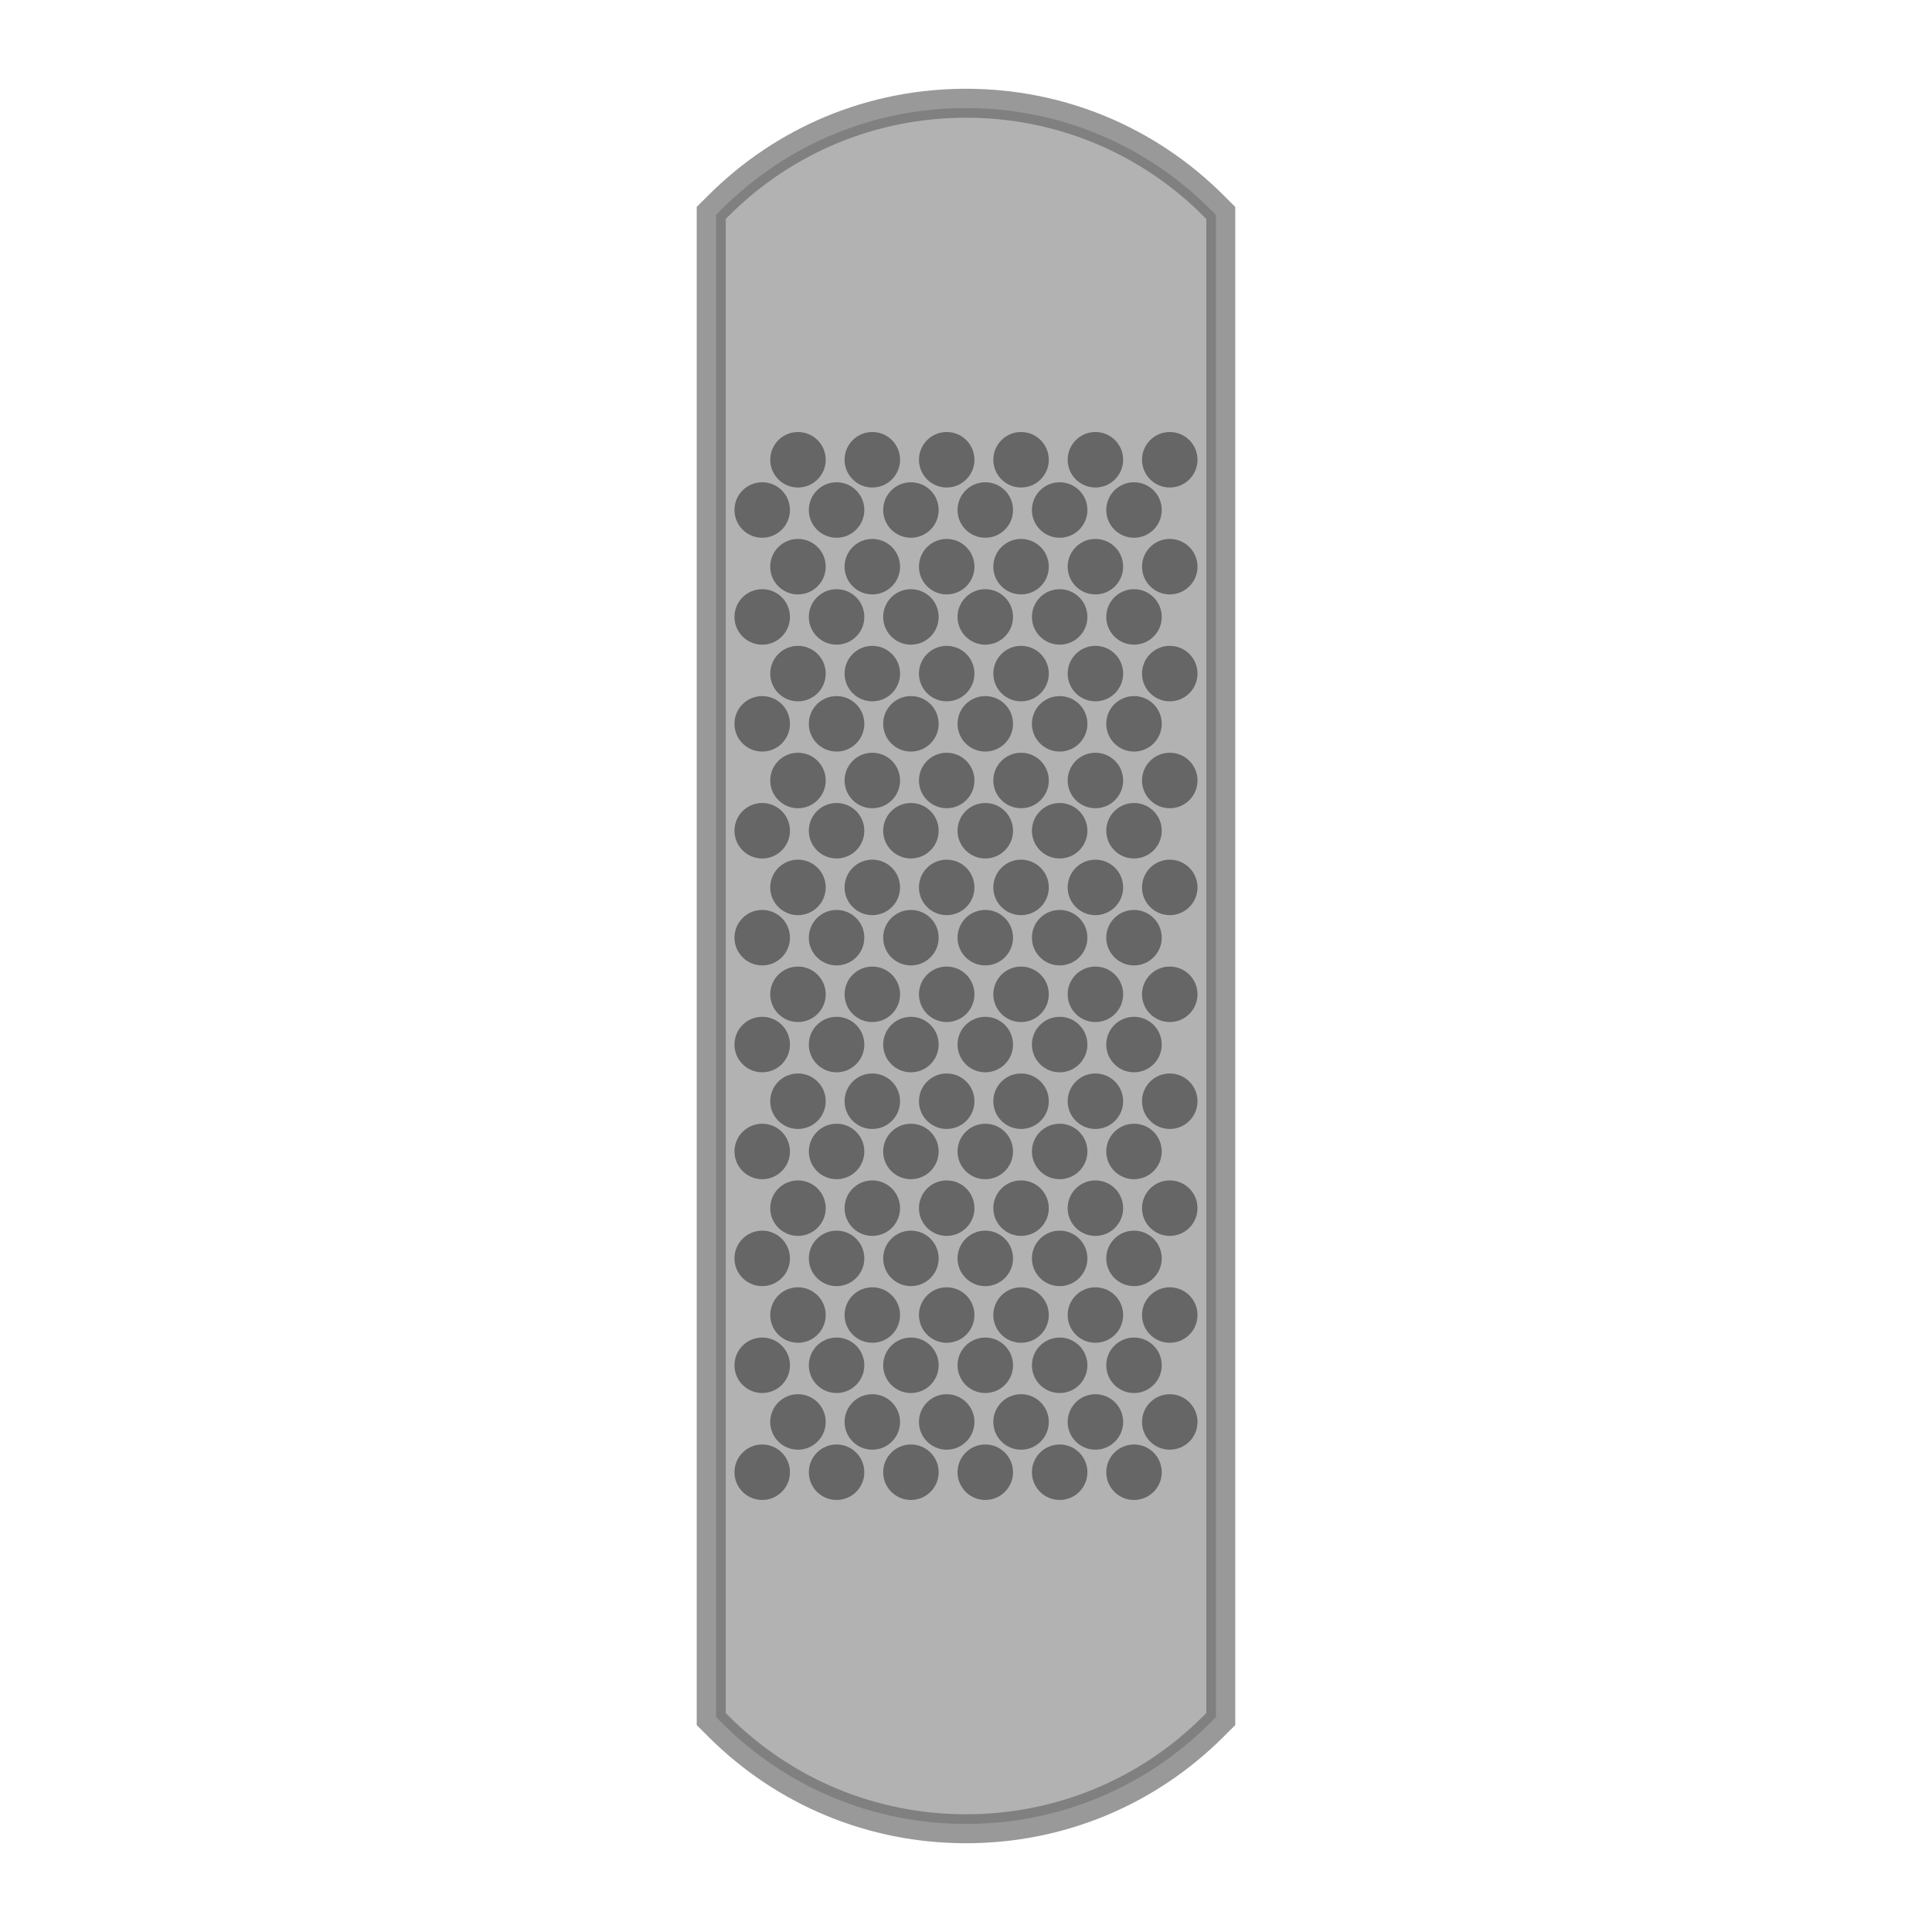
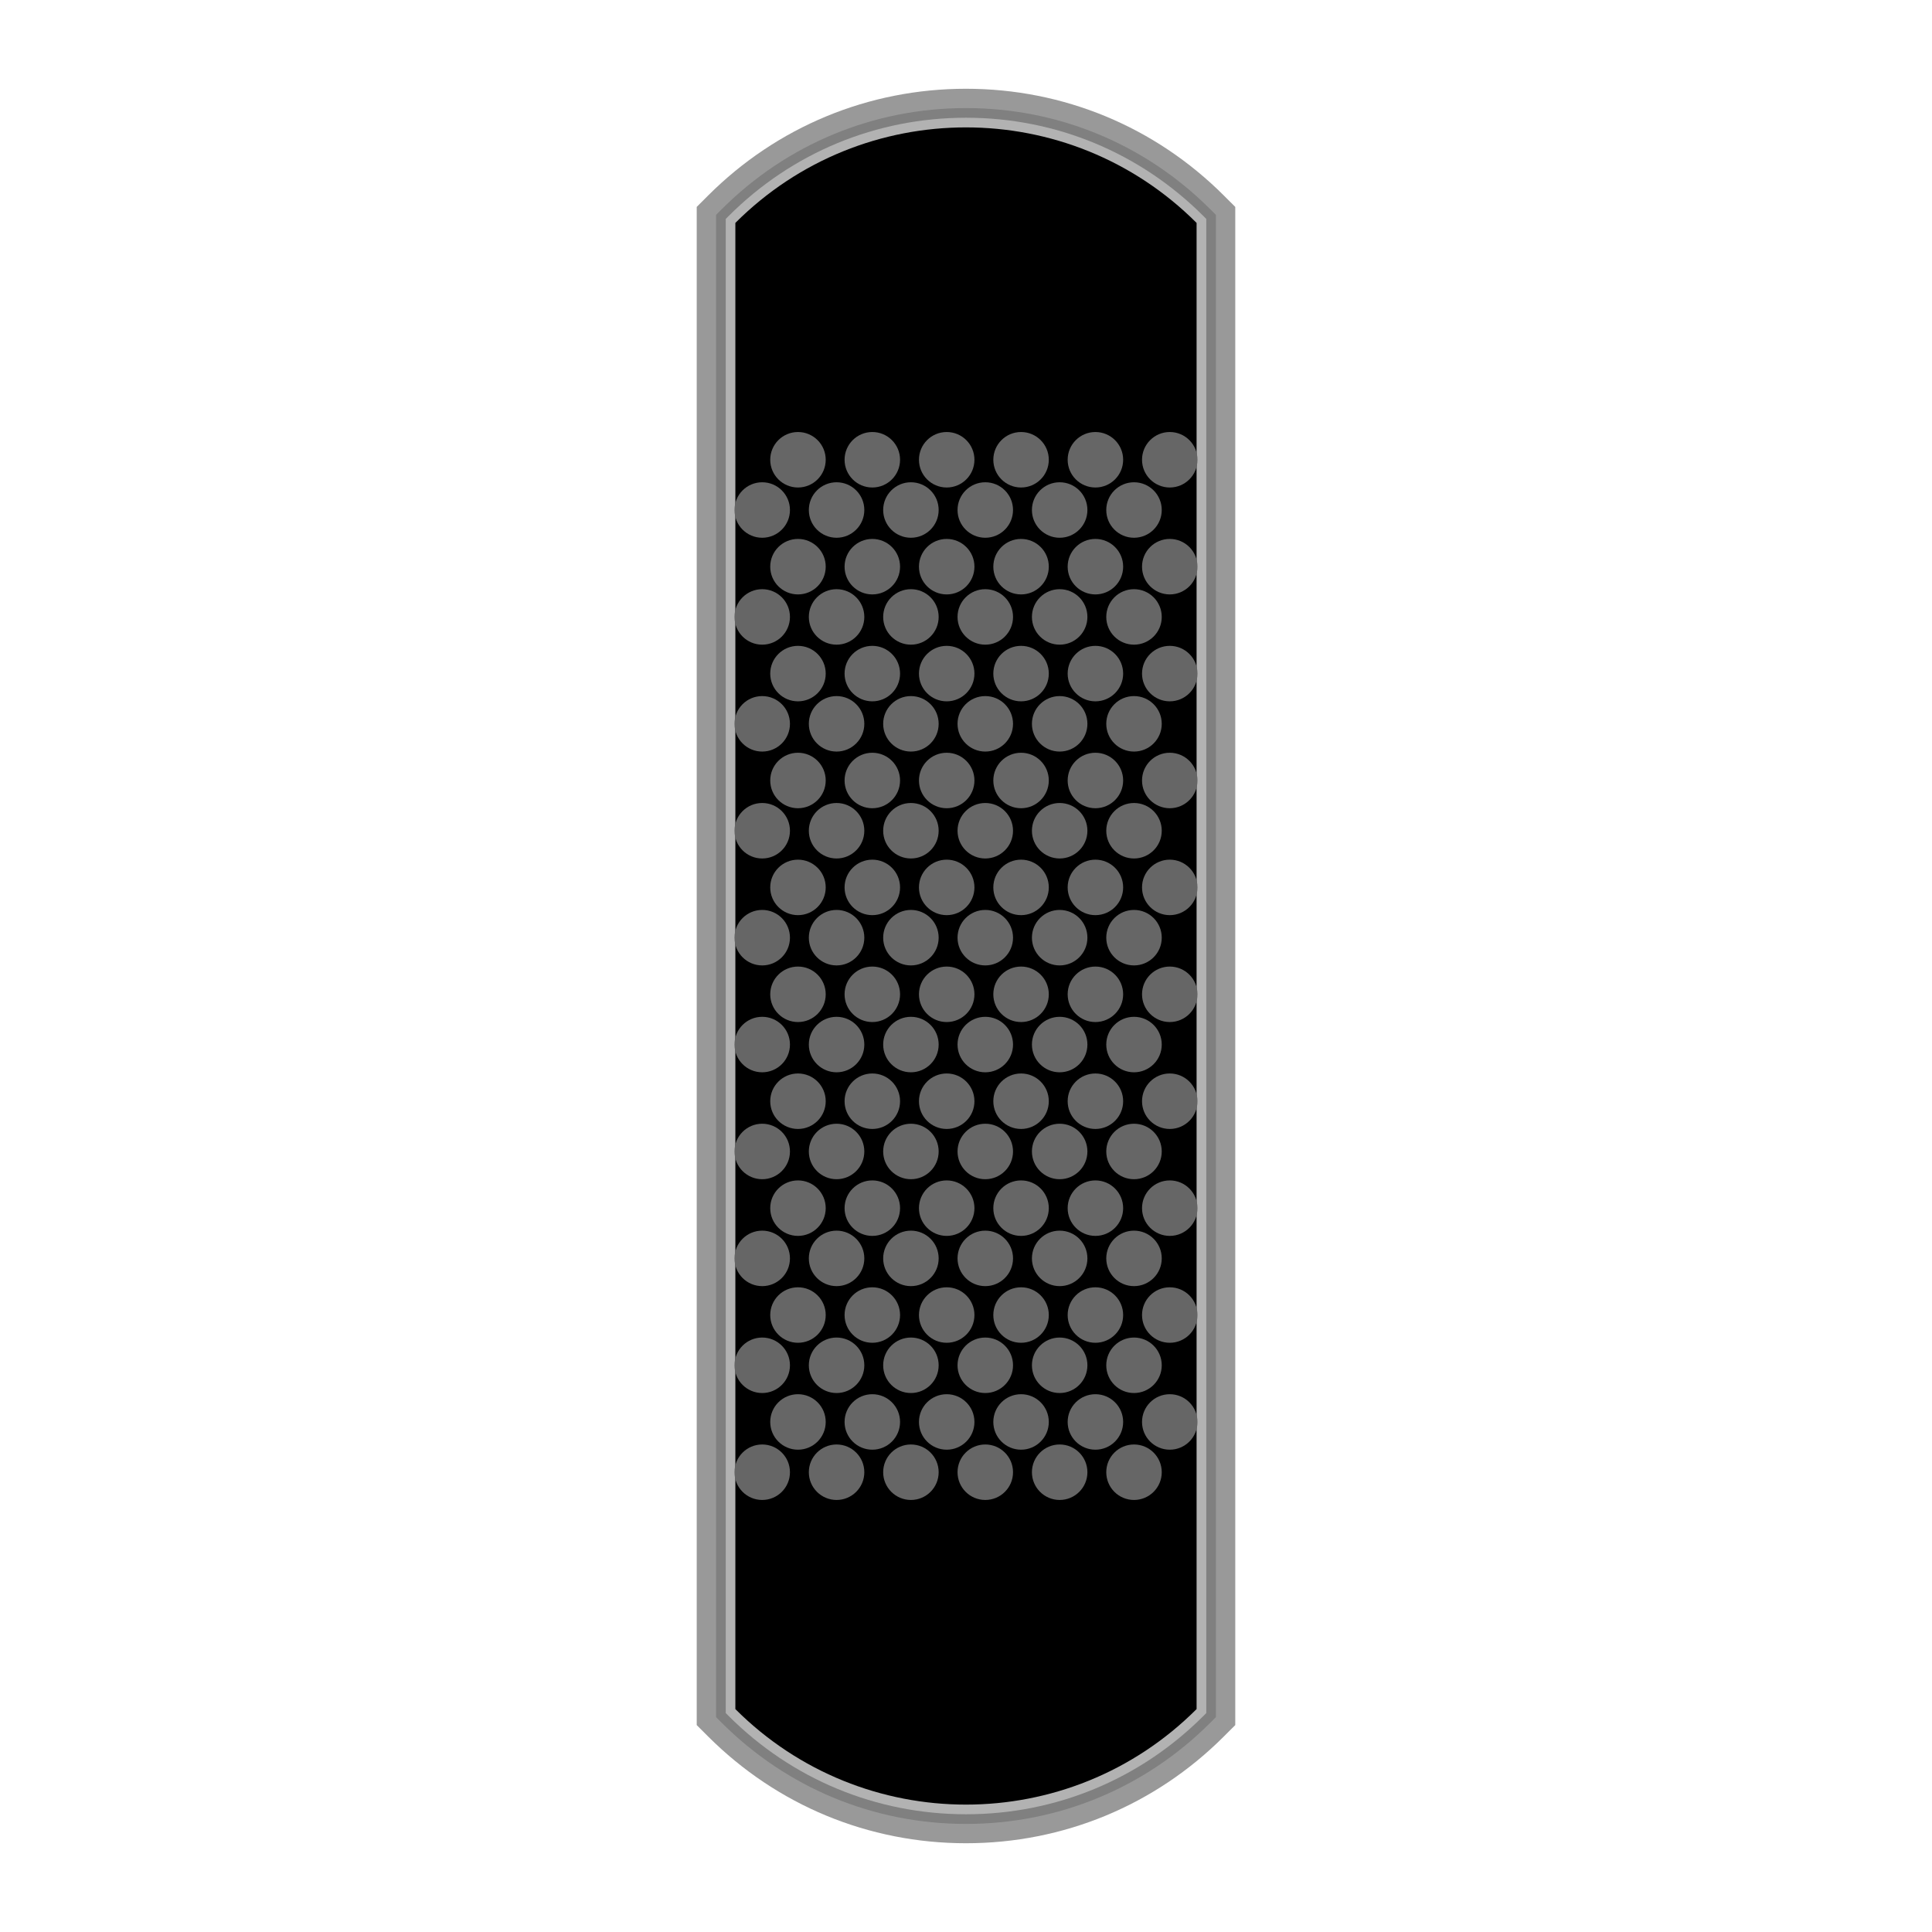
<svg xmlns="http://www.w3.org/2000/svg" version="1.1" viewBox="0 0 100 100" width="100%" height="100%">
  <g style="transform-box: view-box; transform-origin: 50px 50px;">
    <g cursor="pointer" style="transform-box: view-box; transform-origin: 50px 50px;">
      <g fill="none">
        <path d="M49.999 95.406C44.956 95.406 40.215 93.442 36.648 89.876L36.062 89.29V10.71L36.648 10.124C40.215 6.558 44.956 4.594 49.999 4.594C55.044 4.594 59.785 6.558 63.35 10.124L63.937 10.71V89.29L63.35 89.876C59.785 93.442 55.042 95.406 49.999 95.406Z" fill="#999999" />
        <path d="M49.999 94.406C45.224 94.406 40.733 92.547 37.355 89.169L37.062 88.876V11.124L37.355 10.831C40.733 7.453 45.224 5.594 49.999 5.594C54.776 5.594 59.267 7.453 62.644 10.831L62.937 11.124V88.876L62.644 89.169C59.267 92.547 54.776 94.406 49.999 94.406Z" fill="#808080" />
        <path d="M50.001 93.906C45.358 93.906 40.993 92.098 37.711 88.815L37.565 88.669V11.331L37.711 11.185C40.993 7.901 45.358 6.094 50.001 6.094C54.644 6.094 59.008 7.902 62.291 11.185L62.437 11.331V88.669L62.291 88.815C59.008 92.099 54.644 93.906 50.001 93.906Z" fill="#B2B2B2" />
-         <path d="M38.062 11.538C44.654 4.946 55.343 4.946 61.935 11.538V88.462C55.343 95.054 44.654 95.054 38.062 88.462V11.538Z">
+         <path d="M38.062 11.538C44.654 4.946 55.343 4.946 61.935 11.538V88.462C55.343 95.054 44.654 95.054 38.062 88.462V11.538Z" fill="#000000">
          <animate attributeName="opacity" calcMode="discrete" dur="1s" repeatCount="indefinite" values="1;1" />
        </path>
        <path d="M41.303 25.233C42.096 25.233 42.739 24.59 42.739 23.797C42.739 23.004 42.096 22.361 41.303 22.361C40.51 22.361 39.867 23.004 39.867 23.797C39.867 24.59 40.51 25.233 41.303 25.233Z" fill="#666666" />
        <path d="M45.151 25.233C45.944 25.233 46.587 24.59 46.587 23.797C46.587 23.004 45.944 22.361 45.151 22.361C44.358 22.361 43.715 23.004 43.715 23.797C43.715 24.59 44.358 25.233 45.151 25.233Z" fill="#666666" />
        <path d="M49.001 25.233C49.794 25.233 50.437 24.59 50.437 23.797C50.437 23.004 49.794 22.361 49.001 22.361C48.207 22.361 47.565 23.004 47.565 23.797C47.565 24.59 48.207 25.233 49.001 25.233Z" fill="#666666" />
        <path d="M52.85 25.233C53.643 25.233 54.286 24.59 54.286 23.797C54.286 23.004 53.643 22.361 52.85 22.361C52.057 22.361 51.414 23.004 51.414 23.797C51.414 24.59 52.057 25.233 52.85 25.233Z" fill="#666666" />
        <path d="M56.698 25.233C57.491 25.233 58.134 24.59 58.134 23.797C58.134 23.004 57.491 22.361 56.698 22.361C55.905 22.361 55.262 23.004 55.262 23.797C55.262 24.59 55.905 25.233 56.698 25.233Z" fill="#666666" />
        <path d="M60.547 25.233C61.34 25.233 61.983 24.59 61.983 23.797C61.983 23.004 61.34 22.361 60.547 22.361C59.754 22.361 59.111 23.004 59.111 23.797C59.111 24.59 59.754 25.233 60.547 25.233Z" fill="#666666" />
        <path d="M39.452 27.834C40.245 27.834 40.888 27.191 40.888 26.398C40.888 25.605 40.245 24.962 39.452 24.962C38.658 24.962 38.016 25.605 38.016 26.398C38.016 27.191 38.658 27.834 39.452 27.834Z" fill="#666666" />
        <path d="M43.301 27.834C44.094 27.834 44.737 27.191 44.737 26.398C44.737 25.605 44.094 24.962 43.301 24.962C42.508 24.962 41.865 25.605 41.865 26.398C41.865 27.191 42.508 27.834 43.301 27.834Z" fill="#666666" />
        <path d="M47.149 27.834C47.942 27.834 48.585 27.191 48.585 26.398C48.585 25.605 47.942 24.962 47.149 24.962C46.356 24.962 45.713 25.605 45.713 26.398C45.713 27.191 46.356 27.834 47.149 27.834Z" fill="#666666" />
        <path d="M50.998 27.834C51.792 27.834 52.434 27.191 52.434 26.398C52.434 25.605 51.792 24.962 50.998 24.962C50.205 24.962 49.562 25.605 49.562 26.398C49.562 27.191 50.205 27.834 50.998 27.834Z" fill="#666666" />
        <path d="M54.848 27.834C55.641 27.834 56.284 27.191 56.284 26.398C56.284 25.605 55.641 24.962 54.848 24.962C54.055 24.962 53.412 25.605 53.412 26.398C53.412 27.191 54.055 27.834 54.848 27.834Z" fill="#666666" />
        <path d="M58.696 27.834C59.489 27.834 60.132 27.191 60.132 26.398C60.132 25.605 59.489 24.962 58.696 24.962C57.903 24.962 57.26 25.605 57.26 26.398C57.26 27.191 57.903 27.834 58.696 27.834Z" fill="#666666" />
        <path d="M41.303 30.767C42.096 30.767 42.739 30.125 42.739 29.331C42.739 28.538 42.096 27.895 41.303 27.895C40.51 27.895 39.867 28.538 39.867 29.331C39.867 30.125 40.51 30.767 41.303 30.767Z" fill="#666666" />
        <path d="M45.151 30.767C45.944 30.767 46.587 30.125 46.587 29.331C46.587 28.538 45.944 27.895 45.151 27.895C44.358 27.895 43.715 28.538 43.715 29.331C43.715 30.125 44.358 30.767 45.151 30.767Z" fill="#666666" />
        <path d="M49.001 30.767C49.794 30.767 50.437 30.125 50.437 29.331C50.437 28.538 49.794 27.895 49.001 27.895C48.207 27.895 47.565 28.538 47.565 29.331C47.565 30.125 48.207 30.767 49.001 30.767Z" fill="#666666" />
        <path d="M52.85 30.767C53.643 30.767 54.286 30.125 54.286 29.331C54.286 28.538 53.643 27.895 52.85 27.895C52.057 27.895 51.414 28.538 51.414 29.331C51.414 30.125 52.057 30.767 52.85 30.767Z" fill="#666666" />
        <path d="M56.698 30.767C57.491 30.767 58.134 30.125 58.134 29.331C58.134 28.538 57.491 27.895 56.698 27.895C55.905 27.895 55.262 28.538 55.262 29.331C55.262 30.125 55.905 30.767 56.698 30.767Z" fill="#666666" />
        <path d="M60.547 30.767C61.34 30.767 61.983 30.125 61.983 29.331C61.983 28.538 61.34 27.895 60.547 27.895C59.754 27.895 59.111 28.538 59.111 29.331C59.111 30.125 59.754 30.767 60.547 30.767Z" fill="#666666" />
        <path d="M39.452 33.368C40.245 33.368 40.888 32.725 40.888 31.932C40.888 31.139 40.245 30.496 39.452 30.496C38.658 30.496 38.016 31.139 38.016 31.932C38.016 32.725 38.658 33.368 39.452 33.368Z" fill="#666666" />
        <path d="M43.301 33.368C44.094 33.368 44.737 32.725 44.737 31.932C44.737 31.139 44.094 30.496 43.301 30.496C42.508 30.496 41.865 31.139 41.865 31.932C41.865 32.725 42.508 33.368 43.301 33.368Z" fill="#666666" />
        <path d="M47.149 33.368C47.942 33.368 48.585 32.725 48.585 31.932C48.585 31.139 47.942 30.496 47.149 30.496C46.356 30.496 45.713 31.139 45.713 31.932C45.713 32.725 46.356 33.368 47.149 33.368Z" fill="#666666" />
        <path d="M50.998 33.368C51.792 33.368 52.434 32.725 52.434 31.932C52.434 31.139 51.792 30.496 50.998 30.496C50.205 30.496 49.562 31.139 49.562 31.932C49.562 32.725 50.205 33.368 50.998 33.368Z" fill="#666666" />
        <path d="M54.848 33.368C55.641 33.368 56.284 32.725 56.284 31.932C56.284 31.139 55.641 30.496 54.848 30.496C54.055 30.496 53.412 31.139 53.412 31.932C53.412 32.725 54.055 33.368 54.848 33.368Z" fill="#666666" />
        <path d="M58.696 33.368C59.489 33.368 60.132 32.725 60.132 31.932C60.132 31.139 59.489 30.496 58.696 30.496C57.903 30.496 57.26 31.139 57.26 31.932C57.26 32.725 57.903 33.368 58.696 33.368Z" fill="#666666" />
        <path d="M41.303 36.301C42.096 36.301 42.739 35.658 42.739 34.865C42.739 34.072 42.096 33.429 41.303 33.429C40.51 33.429 39.867 34.072 39.867 34.865C39.867 35.658 40.51 36.301 41.303 36.301Z" fill="#666666" />
        <path d="M45.151 36.301C45.944 36.301 46.587 35.658 46.587 34.865C46.587 34.072 45.944 33.429 45.151 33.429C44.358 33.429 43.715 34.072 43.715 34.865C43.715 35.658 44.358 36.301 45.151 36.301Z" fill="#666666" />
        <path d="M49.001 36.301C49.794 36.301 50.437 35.658 50.437 34.865C50.437 34.072 49.794 33.429 49.001 33.429C48.207 33.429 47.565 34.072 47.565 34.865C47.565 35.658 48.207 36.301 49.001 36.301Z" fill="#666666" />
        <path d="M52.85 36.301C53.643 36.301 54.286 35.658 54.286 34.865C54.286 34.072 53.643 33.429 52.85 33.429C52.057 33.429 51.414 34.072 51.414 34.865C51.414 35.658 52.057 36.301 52.85 36.301Z" fill="#666666" />
        <path d="M56.698 36.301C57.491 36.301 58.134 35.658 58.134 34.865C58.134 34.072 57.491 33.429 56.698 33.429C55.905 33.429 55.262 34.072 55.262 34.865C55.262 35.658 55.905 36.301 56.698 36.301Z" fill="#666666" />
        <path d="M60.547 36.301C61.34 36.301 61.983 35.658 61.983 34.865C61.983 34.072 61.34 33.429 60.547 33.429C59.754 33.429 59.111 34.072 59.111 34.865C59.111 35.658 59.754 36.301 60.547 36.301Z" fill="#666666" />
        <path d="M39.452 38.901C40.245 38.901 40.888 38.258 40.888 37.465C40.888 36.672 40.245 36.029 39.452 36.029C38.658 36.029 38.016 36.672 38.016 37.465C38.016 38.258 38.658 38.901 39.452 38.901Z" fill="#666666" />
        <path d="M43.301 38.901C44.094 38.901 44.737 38.258 44.737 37.465C44.737 36.672 44.094 36.029 43.301 36.029C42.508 36.029 41.865 36.672 41.865 37.465C41.865 38.258 42.508 38.901 43.301 38.901Z" fill="#666666" />
        <path d="M47.149 38.901C47.942 38.901 48.585 38.258 48.585 37.465C48.585 36.672 47.942 36.029 47.149 36.029C46.356 36.029 45.713 36.672 45.713 37.465C45.713 38.258 46.356 38.901 47.149 38.901Z" fill="#666666" />
        <path d="M50.998 38.901C51.792 38.901 52.434 38.258 52.434 37.465C52.434 36.672 51.792 36.029 50.998 36.029C50.205 36.029 49.562 36.672 49.562 37.465C49.562 38.258 50.205 38.901 50.998 38.901Z" fill="#666666" />
        <path d="M54.848 38.901C55.641 38.901 56.284 38.258 56.284 37.465C56.284 36.672 55.641 36.029 54.848 36.029C54.055 36.029 53.412 36.672 53.412 37.465C53.412 38.258 54.055 38.901 54.848 38.901Z" fill="#666666" />
        <path d="M58.696 38.901C59.489 38.901 60.132 38.258 60.132 37.465C60.132 36.672 59.489 36.029 58.696 36.029C57.903 36.029 57.26 36.672 57.26 37.465C57.26 38.258 57.903 38.901 58.696 38.901Z" fill="#666666" />
        <path d="M41.303 41.834C42.096 41.834 42.739 41.191 42.739 40.398C42.739 39.605 42.096 38.962 41.303 38.962C40.51 38.962 39.867 39.605 39.867 40.398C39.867 41.191 40.51 41.834 41.303 41.834Z" fill="#666666" />
        <path d="M45.151 41.834C45.944 41.834 46.587 41.191 46.587 40.398C46.587 39.605 45.944 38.962 45.151 38.962C44.358 38.962 43.715 39.605 43.715 40.398C43.715 41.191 44.358 41.834 45.151 41.834Z" fill="#666666" />
        <path d="M49.001 41.834C49.794 41.834 50.437 41.191 50.437 40.398C50.437 39.605 49.794 38.962 49.001 38.962C48.207 38.962 47.565 39.605 47.565 40.398C47.565 41.191 48.207 41.834 49.001 41.834Z" fill="#666666" />
        <path d="M52.85 41.834C53.643 41.834 54.286 41.191 54.286 40.398C54.286 39.605 53.643 38.962 52.85 38.962C52.057 38.962 51.414 39.605 51.414 40.398C51.414 41.191 52.057 41.834 52.85 41.834Z" fill="#666666" />
        <path d="M56.698 41.834C57.491 41.834 58.134 41.191 58.134 40.398C58.134 39.605 57.491 38.962 56.698 38.962C55.905 38.962 55.262 39.605 55.262 40.398C55.262 41.191 55.905 41.834 56.698 41.834Z" fill="#666666" />
        <path d="M60.547 41.834C61.34 41.834 61.983 41.191 61.983 40.398C61.983 39.605 61.34 38.962 60.547 38.962C59.754 38.962 59.111 39.605 59.111 40.398C59.111 41.191 59.754 41.834 60.547 41.834Z" fill="#666666" />
        <path d="M39.452 44.435C40.245 44.435 40.888 43.793 40.888 42.999C40.888 42.206 40.245 41.563 39.452 41.563C38.658 41.563 38.016 42.206 38.016 42.999C38.016 43.793 38.658 44.435 39.452 44.435Z" fill="#666666" />
        <path d="M43.301 44.435C44.094 44.435 44.737 43.793 44.737 42.999C44.737 42.206 44.094 41.563 43.301 41.563C42.508 41.563 41.865 42.206 41.865 42.999C41.865 43.793 42.508 44.435 43.301 44.435Z" fill="#666666" />
        <path d="M47.149 44.435C47.942 44.435 48.585 43.793 48.585 42.999C48.585 42.206 47.942 41.563 47.149 41.563C46.356 41.563 45.713 42.206 45.713 42.999C45.713 43.793 46.356 44.435 47.149 44.435Z" fill="#666666" />
        <path d="M50.998 44.435C51.792 44.435 52.434 43.793 52.434 42.999C52.434 42.206 51.792 41.563 50.998 41.563C50.205 41.563 49.562 42.206 49.562 42.999C49.562 43.793 50.205 44.435 50.998 44.435Z" fill="#666666" />
        <path d="M54.848 44.435C55.641 44.435 56.284 43.793 56.284 42.999C56.284 42.206 55.641 41.563 54.848 41.563C54.055 41.563 53.412 42.206 53.412 42.999C53.412 43.793 54.055 44.435 54.848 44.435Z" fill="#666666" />
        <path d="M58.696 44.435C59.489 44.435 60.132 43.793 60.132 42.999C60.132 42.206 59.489 41.563 58.696 41.563C57.903 41.563 57.26 42.206 57.26 42.999C57.26 43.793 57.903 44.435 58.696 44.435Z" fill="#666666" />
        <path d="M41.303 47.368C42.096 47.368 42.739 46.725 42.739 45.932C42.739 45.139 42.096 44.496 41.303 44.496C40.51 44.496 39.867 45.139 39.867 45.932C39.867 46.725 40.51 47.368 41.303 47.368Z" fill="#666666" />
        <path d="M45.151 47.368C45.944 47.368 46.587 46.725 46.587 45.932C46.587 45.139 45.944 44.496 45.151 44.496C44.358 44.496 43.715 45.139 43.715 45.932C43.715 46.725 44.358 47.368 45.151 47.368Z" fill="#666666" />
        <path d="M49.001 47.368C49.794 47.368 50.437 46.725 50.437 45.932C50.437 45.139 49.794 44.496 49.001 44.496C48.207 44.496 47.565 45.139 47.565 45.932C47.565 46.725 48.207 47.368 49.001 47.368Z" fill="#666666" />
        <path d="M52.85 47.368C53.643 47.368 54.286 46.725 54.286 45.932C54.286 45.139 53.643 44.496 52.85 44.496C52.057 44.496 51.414 45.139 51.414 45.932C51.414 46.725 52.057 47.368 52.85 47.368Z" fill="#666666" />
        <path d="M56.698 47.368C57.491 47.368 58.134 46.725 58.134 45.932C58.134 45.139 57.491 44.496 56.698 44.496C55.905 44.496 55.262 45.139 55.262 45.932C55.262 46.725 55.905 47.368 56.698 47.368Z" fill="#666666" />
        <path d="M60.547 47.368C61.34 47.368 61.983 46.725 61.983 45.932C61.983 45.139 61.34 44.496 60.547 44.496C59.754 44.496 59.111 45.139 59.111 45.932C59.111 46.725 59.754 47.368 60.547 47.368Z" fill="#666666" />
        <path d="M39.452 49.97C40.245 49.97 40.888 49.327 40.888 48.534C40.888 47.741 40.245 47.098 39.452 47.098C38.658 47.098 38.016 47.741 38.016 48.534C38.016 49.327 38.658 49.97 39.452 49.97Z" fill="#666666" />
        <path d="M43.301 49.97C44.094 49.97 44.737 49.327 44.737 48.534C44.737 47.741 44.094 47.098 43.301 47.098C42.508 47.098 41.865 47.741 41.865 48.534C41.865 49.327 42.508 49.97 43.301 49.97Z" fill="#666666" />
        <path d="M47.149 49.97C47.942 49.97 48.585 49.327 48.585 48.534C48.585 47.741 47.942 47.098 47.149 47.098C46.356 47.098 45.713 47.741 45.713 48.534C45.713 49.327 46.356 49.97 47.149 49.97Z" fill="#666666" />
        <path d="M50.998 49.97C51.792 49.97 52.434 49.327 52.434 48.534C52.434 47.741 51.792 47.098 50.998 47.098C50.205 47.098 49.562 47.741 49.562 48.534C49.562 49.327 50.205 49.97 50.998 49.97Z" fill="#666666" />
        <path d="M54.848 49.97C55.641 49.97 56.284 49.327 56.284 48.534C56.284 47.741 55.641 47.098 54.848 47.098C54.055 47.098 53.412 47.741 53.412 48.534C53.412 49.327 54.055 49.97 54.848 49.97Z" fill="#666666" />
        <path d="M58.696 49.97C59.489 49.97 60.132 49.327 60.132 48.534C60.132 47.741 59.489 47.098 58.696 47.098C57.903 47.098 57.26 47.741 57.26 48.534C57.26 49.327 57.903 49.97 58.696 49.97Z" fill="#666666" />
        <path d="M41.303 52.901C42.096 52.901 42.739 52.258 42.739 51.465C42.739 50.672 42.096 50.029 41.303 50.029C40.51 50.029 39.867 50.672 39.867 51.465C39.867 52.258 40.51 52.901 41.303 52.901Z" fill="#666666" />
        <path d="M45.151 52.901C45.944 52.901 46.587 52.258 46.587 51.465C46.587 50.672 45.944 50.029 45.151 50.029C44.358 50.029 43.715 50.672 43.715 51.465C43.715 52.258 44.358 52.901 45.151 52.901Z" fill="#666666" />
        <path d="M49.001 52.901C49.794 52.901 50.437 52.258 50.437 51.465C50.437 50.672 49.794 50.029 49.001 50.029C48.207 50.029 47.565 50.672 47.565 51.465C47.565 52.258 48.207 52.901 49.001 52.901Z" fill="#666666" />
        <path d="M52.85 52.901C53.643 52.901 54.286 52.258 54.286 51.465C54.286 50.672 53.643 50.029 52.85 50.029C52.057 50.029 51.414 50.672 51.414 51.465C51.414 52.258 52.057 52.901 52.85 52.901Z" fill="#666666" />
        <path d="M56.698 52.901C57.491 52.901 58.134 52.258 58.134 51.465C58.134 50.672 57.491 50.029 56.698 50.029C55.905 50.029 55.262 50.672 55.262 51.465C55.262 52.258 55.905 52.901 56.698 52.901Z" fill="#666666" />
        <path d="M60.547 52.901C61.34 52.901 61.983 52.258 61.983 51.465C61.983 50.672 61.34 50.029 60.547 50.029C59.754 50.029 59.111 50.672 59.111 51.465C59.111 52.258 59.754 52.901 60.547 52.901Z" fill="#666666" />
        <path d="M39.452 55.502C40.245 55.502 40.888 54.859 40.888 54.066C40.888 53.273 40.245 52.63 39.452 52.63C38.658 52.63 38.016 53.273 38.016 54.066C38.016 54.859 38.658 55.502 39.452 55.502Z" fill="#666666" />
        <path d="M43.301 55.502C44.094 55.502 44.737 54.859 44.737 54.066C44.737 53.273 44.094 52.63 43.301 52.63C42.508 52.63 41.865 53.273 41.865 54.066C41.865 54.859 42.508 55.502 43.301 55.502Z" fill="#666666" />
        <path d="M47.149 55.502C47.942 55.502 48.585 54.859 48.585 54.066C48.585 53.273 47.942 52.63 47.149 52.63C46.356 52.63 45.713 53.273 45.713 54.066C45.713 54.859 46.356 55.502 47.149 55.502Z" fill="#666666" />
        <path d="M50.998 55.502C51.792 55.502 52.434 54.859 52.434 54.066C52.434 53.273 51.792 52.63 50.998 52.63C50.205 52.63 49.562 53.273 49.562 54.066C49.562 54.859 50.205 55.502 50.998 55.502Z" fill="#666666" />
        <path d="M54.848 55.502C55.641 55.502 56.284 54.859 56.284 54.066C56.284 53.273 55.641 52.63 54.848 52.63C54.055 52.63 53.412 53.273 53.412 54.066C53.412 54.859 54.055 55.502 54.848 55.502Z" fill="#666666" />
        <path d="M58.696 55.502C59.489 55.502 60.132 54.859 60.132 54.066C60.132 53.273 59.489 52.63 58.696 52.63C57.903 52.63 57.26 53.273 57.26 54.066C57.26 54.859 57.903 55.502 58.696 55.502Z" fill="#666666" />
        <path d="M41.303 58.435C42.096 58.435 42.739 57.793 42.739 56.999C42.739 56.206 42.096 55.563 41.303 55.563C40.51 55.563 39.867 56.206 39.867 56.999C39.867 57.793 40.51 58.435 41.303 58.435Z" fill="#666666" />
        <path d="M45.151 58.435C45.944 58.435 46.587 57.793 46.587 56.999C46.587 56.206 45.944 55.563 45.151 55.563C44.358 55.563 43.715 56.206 43.715 56.999C43.715 57.793 44.358 58.435 45.151 58.435Z" fill="#666666" />
        <path d="M49.001 58.435C49.794 58.435 50.437 57.793 50.437 56.999C50.437 56.206 49.794 55.563 49.001 55.563C48.207 55.563 47.565 56.206 47.565 56.999C47.565 57.793 48.207 58.435 49.001 58.435Z" fill="#666666" />
        <path d="M52.85 58.435C53.643 58.435 54.286 57.793 54.286 56.999C54.286 56.206 53.643 55.563 52.85 55.563C52.057 55.563 51.414 56.206 51.414 56.999C51.414 57.793 52.057 58.435 52.85 58.435Z" fill="#666666" />
        <path d="M56.698 58.435C57.491 58.435 58.134 57.793 58.134 56.999C58.134 56.206 57.491 55.563 56.698 55.563C55.905 55.563 55.262 56.206 55.262 56.999C55.262 57.793 55.905 58.435 56.698 58.435Z" fill="#666666" />
        <path d="M60.547 58.435C61.34 58.435 61.983 57.793 61.983 56.999C61.983 56.206 61.34 55.563 60.547 55.563C59.754 55.563 59.111 56.206 59.111 56.999C59.111 57.793 59.754 58.435 60.547 58.435Z" fill="#666666" />
        <path d="M39.452 61.036C40.245 61.036 40.888 60.393 40.888 59.6C40.888 58.807 40.245 58.164 39.452 58.164C38.658 58.164 38.016 58.807 38.016 59.6C38.016 60.393 38.658 61.036 39.452 61.036Z" fill="#666666" />
        <path d="M43.301 61.036C44.094 61.036 44.737 60.393 44.737 59.6C44.737 58.807 44.094 58.164 43.301 58.164C42.508 58.164 41.865 58.807 41.865 59.6C41.865 60.393 42.508 61.036 43.301 61.036Z" fill="#666666" />
        <path d="M47.149 61.036C47.942 61.036 48.585 60.393 48.585 59.6C48.585 58.807 47.942 58.164 47.149 58.164C46.356 58.164 45.713 58.807 45.713 59.6C45.713 60.393 46.356 61.036 47.149 61.036Z" fill="#666666" />
        <path d="M50.998 61.036C51.792 61.036 52.434 60.393 52.434 59.6C52.434 58.807 51.792 58.164 50.998 58.164C50.205 58.164 49.562 58.807 49.562 59.6C49.562 60.393 50.205 61.036 50.998 61.036Z" fill="#666666" />
        <path d="M54.848 61.036C55.641 61.036 56.284 60.393 56.284 59.6C56.284 58.807 55.641 58.164 54.848 58.164C54.055 58.164 53.412 58.807 53.412 59.6C53.412 60.393 54.055 61.036 54.848 61.036Z" fill="#666666" />
        <path d="M58.696 61.036C59.489 61.036 60.132 60.393 60.132 59.6C60.132 58.807 59.489 58.164 58.696 58.164C57.903 58.164 57.26 58.807 57.26 59.6C57.26 60.393 57.903 61.036 58.696 61.036Z" fill="#666666" />
        <path d="M41.303 63.97C42.096 63.97 42.739 63.327 42.739 62.534C42.739 61.741 42.096 61.098 41.303 61.098C40.51 61.098 39.867 61.741 39.867 62.534C39.867 63.327 40.51 63.97 41.303 63.97Z" fill="#666666" />
        <path d="M45.151 63.97C45.944 63.97 46.587 63.327 46.587 62.534C46.587 61.741 45.944 61.098 45.151 61.098C44.358 61.098 43.715 61.741 43.715 62.534C43.715 63.327 44.358 63.97 45.151 63.97Z" fill="#666666" />
        <path d="M49.001 63.97C49.794 63.97 50.437 63.327 50.437 62.534C50.437 61.741 49.794 61.098 49.001 61.098C48.207 61.098 47.565 61.741 47.565 62.534C47.565 63.327 48.207 63.97 49.001 63.97Z" fill="#666666" />
        <path d="M52.85 63.97C53.643 63.97 54.286 63.327 54.286 62.534C54.286 61.741 53.643 61.098 52.85 61.098C52.057 61.098 51.414 61.741 51.414 62.534C51.414 63.327 52.057 63.97 52.85 63.97Z" fill="#666666" />
        <path d="M56.698 63.97C57.491 63.97 58.134 63.327 58.134 62.534C58.134 61.741 57.491 61.098 56.698 61.098C55.905 61.098 55.262 61.741 55.262 62.534C55.262 63.327 55.905 63.97 56.698 63.97Z" fill="#666666" />
        <path d="M60.547 63.97C61.34 63.97 61.983 63.327 61.983 62.534C61.983 61.741 61.34 61.098 60.547 61.098C59.754 61.098 59.111 61.741 59.111 62.534C59.111 63.327 59.754 63.97 60.547 63.97Z" fill="#666666" />
        <path d="M39.452 66.57C40.245 66.57 40.888 65.927 40.888 65.134C40.888 64.341 40.245 63.698 39.452 63.698C38.658 63.698 38.016 64.341 38.016 65.134C38.016 65.927 38.658 66.57 39.452 66.57Z" fill="#666666" />
        <path d="M43.301 66.57C44.094 66.57 44.737 65.927 44.737 65.134C44.737 64.341 44.094 63.698 43.301 63.698C42.508 63.698 41.865 64.341 41.865 65.134C41.865 65.927 42.508 66.57 43.301 66.57Z" fill="#666666" />
        <path d="M47.149 66.57C47.942 66.57 48.585 65.927 48.585 65.134C48.585 64.341 47.942 63.698 47.149 63.698C46.356 63.698 45.713 64.341 45.713 65.134C45.713 65.927 46.356 66.57 47.149 66.57Z" fill="#666666" />
        <path d="M50.998 66.57C51.792 66.57 52.434 65.927 52.434 65.134C52.434 64.341 51.792 63.698 50.998 63.698C50.205 63.698 49.562 64.341 49.562 65.134C49.562 65.927 50.205 66.57 50.998 66.57Z" fill="#666666" />
        <path d="M54.848 66.57C55.641 66.57 56.284 65.927 56.284 65.134C56.284 64.341 55.641 63.698 54.848 63.698C54.055 63.698 53.412 64.341 53.412 65.134C53.412 65.927 54.055 66.57 54.848 66.57Z" fill="#666666" />
        <path d="M58.696 66.57C59.489 66.57 60.132 65.927 60.132 65.134C60.132 64.341 59.489 63.698 58.696 63.698C57.903 63.698 57.26 64.341 57.26 65.134C57.26 65.927 57.903 66.57 58.696 66.57Z" fill="#666666" />
        <path d="M41.303 69.502C42.096 69.502 42.739 68.859 42.739 68.066C42.739 67.273 42.096 66.63 41.303 66.63C40.51 66.63 39.867 67.273 39.867 68.066C39.867 68.859 40.51 69.502 41.303 69.502Z" fill="#666666" />
        <path d="M45.151 69.502C45.944 69.502 46.587 68.859 46.587 68.066C46.587 67.273 45.944 66.63 45.151 66.63C44.358 66.63 43.715 67.273 43.715 68.066C43.715 68.859 44.358 69.502 45.151 69.502Z" fill="#666666" />
        <path d="M49.001 69.502C49.794 69.502 50.437 68.859 50.437 68.066C50.437 67.273 49.794 66.63 49.001 66.63C48.207 66.63 47.565 67.273 47.565 68.066C47.565 68.859 48.207 69.502 49.001 69.502Z" fill="#666666" />
        <path d="M52.85 69.502C53.643 69.502 54.286 68.859 54.286 68.066C54.286 67.273 53.643 66.63 52.85 66.63C52.057 66.63 51.414 67.273 51.414 68.066C51.414 68.859 52.057 69.502 52.85 69.502Z" fill="#666666" />
        <path d="M56.698 69.502C57.491 69.502 58.134 68.859 58.134 68.066C58.134 67.273 57.491 66.63 56.698 66.63C55.905 66.63 55.262 67.273 55.262 68.066C55.262 68.859 55.905 69.502 56.698 69.502Z" fill="#666666" />
        <path d="M60.547 69.502C61.34 69.502 61.983 68.859 61.983 68.066C61.983 67.273 61.34 66.63 60.547 66.63C59.754 66.63 59.111 67.273 59.111 68.066C59.111 68.859 59.754 69.502 60.547 69.502Z" fill="#666666" />
        <path d="M39.452 72.103C40.245 72.103 40.888 71.46 40.888 70.667C40.888 69.874 40.245 69.231 39.452 69.231C38.658 69.231 38.016 69.874 38.016 70.667C38.016 71.46 38.658 72.103 39.452 72.103Z" fill="#666666" />
        <path d="M43.301 72.103C44.094 72.103 44.737 71.46 44.737 70.667C44.737 69.874 44.094 69.231 43.301 69.231C42.508 69.231 41.865 69.874 41.865 70.667C41.865 71.46 42.508 72.103 43.301 72.103Z" fill="#666666" />
        <path d="M47.149 72.103C47.942 72.103 48.585 71.46 48.585 70.667C48.585 69.874 47.942 69.231 47.149 69.231C46.356 69.231 45.713 69.874 45.713 70.667C45.713 71.46 46.356 72.103 47.149 72.103Z" fill="#666666" />
        <path d="M50.998 72.103C51.792 72.103 52.434 71.46 52.434 70.667C52.434 69.874 51.792 69.231 50.998 69.231C50.205 69.231 49.562 69.874 49.562 70.667C49.562 71.46 50.205 72.103 50.998 72.103Z" fill="#666666" />
        <path d="M54.848 72.103C55.641 72.103 56.284 71.46 56.284 70.667C56.284 69.874 55.641 69.231 54.848 69.231C54.055 69.231 53.412 69.874 53.412 70.667C53.412 71.46 54.055 72.103 54.848 72.103Z" fill="#666666" />
        <path d="M58.696 72.103C59.489 72.103 60.132 71.46 60.132 70.667C60.132 69.874 59.489 69.231 58.696 69.231C57.903 69.231 57.26 69.874 57.26 70.667C57.26 71.46 57.903 72.103 58.696 72.103Z" fill="#666666" />
        <path d="M41.303 75.036C42.096 75.036 42.739 74.393 42.739 73.6C42.739 72.807 42.096 72.164 41.303 72.164C40.51 72.164 39.867 72.807 39.867 73.6C39.867 74.393 40.51 75.036 41.303 75.036Z" fill="#666666" />
        <path d="M45.151 75.036C45.944 75.036 46.587 74.393 46.587 73.6C46.587 72.807 45.944 72.164 45.151 72.164C44.358 72.164 43.715 72.807 43.715 73.6C43.715 74.393 44.358 75.036 45.151 75.036Z" fill="#666666" />
        <path d="M49.001 75.036C49.794 75.036 50.437 74.393 50.437 73.6C50.437 72.807 49.794 72.164 49.001 72.164C48.207 72.164 47.565 72.807 47.565 73.6C47.565 74.393 48.207 75.036 49.001 75.036Z" fill="#666666" />
        <path d="M52.85 75.036C53.643 75.036 54.286 74.393 54.286 73.6C54.286 72.807 53.643 72.164 52.85 72.164C52.057 72.164 51.414 72.807 51.414 73.6C51.414 74.393 52.057 75.036 52.85 75.036Z" fill="#666666" />
        <path d="M56.698 75.036C57.491 75.036 58.134 74.393 58.134 73.6C58.134 72.807 57.491 72.164 56.698 72.164C55.905 72.164 55.262 72.807 55.262 73.6C55.262 74.393 55.905 75.036 56.698 75.036Z" fill="#666666" />
        <path d="M60.547 75.036C61.34 75.036 61.983 74.393 61.983 73.6C61.983 72.807 61.34 72.164 60.547 72.164C59.754 72.164 59.111 72.807 59.111 73.6C59.111 74.393 59.754 75.036 60.547 75.036Z" fill="#666666" />
        <path d="M39.452 77.638C40.245 77.638 40.888 76.995 40.888 76.202C40.888 75.409 40.245 74.766 39.452 74.766C38.658 74.766 38.016 75.409 38.016 76.202C38.016 76.995 38.658 77.638 39.452 77.638Z" fill="#666666" />
        <path d="M43.301 77.638C44.094 77.638 44.737 76.995 44.737 76.202C44.737 75.409 44.094 74.766 43.301 74.766C42.508 74.766 41.865 75.409 41.865 76.202C41.865 76.995 42.508 77.638 43.301 77.638Z" fill="#666666" />
        <path d="M47.149 77.638C47.942 77.638 48.585 76.995 48.585 76.202C48.585 75.409 47.942 74.766 47.149 74.766C46.356 74.766 45.713 75.409 45.713 76.202C45.713 76.995 46.356 77.638 47.149 77.638Z" fill="#666666" />
        <path d="M50.998 77.638C51.792 77.638 52.434 76.995 52.434 76.202C52.434 75.409 51.792 74.766 50.998 74.766C50.205 74.766 49.562 75.409 49.562 76.202C49.562 76.995 50.205 77.638 50.998 77.638Z" fill="#666666" />
        <path d="M54.848 77.638C55.641 77.638 56.284 76.995 56.284 76.202C56.284 75.409 55.641 74.766 54.848 74.766C54.055 74.766 53.412 75.409 53.412 76.202C53.412 76.995 54.055 77.638 54.848 77.638Z" fill="#666666" />
        <path d="M58.696 77.638C59.489 77.638 60.132 76.995 60.132 76.202C60.132 75.409 59.489 74.766 58.696 74.766C57.903 74.766 57.26 75.409 57.26 76.202C57.26 76.995 57.903 77.638 58.696 77.638Z" fill="#666666" />
      </g>
    </g>
  </g>
</svg>
